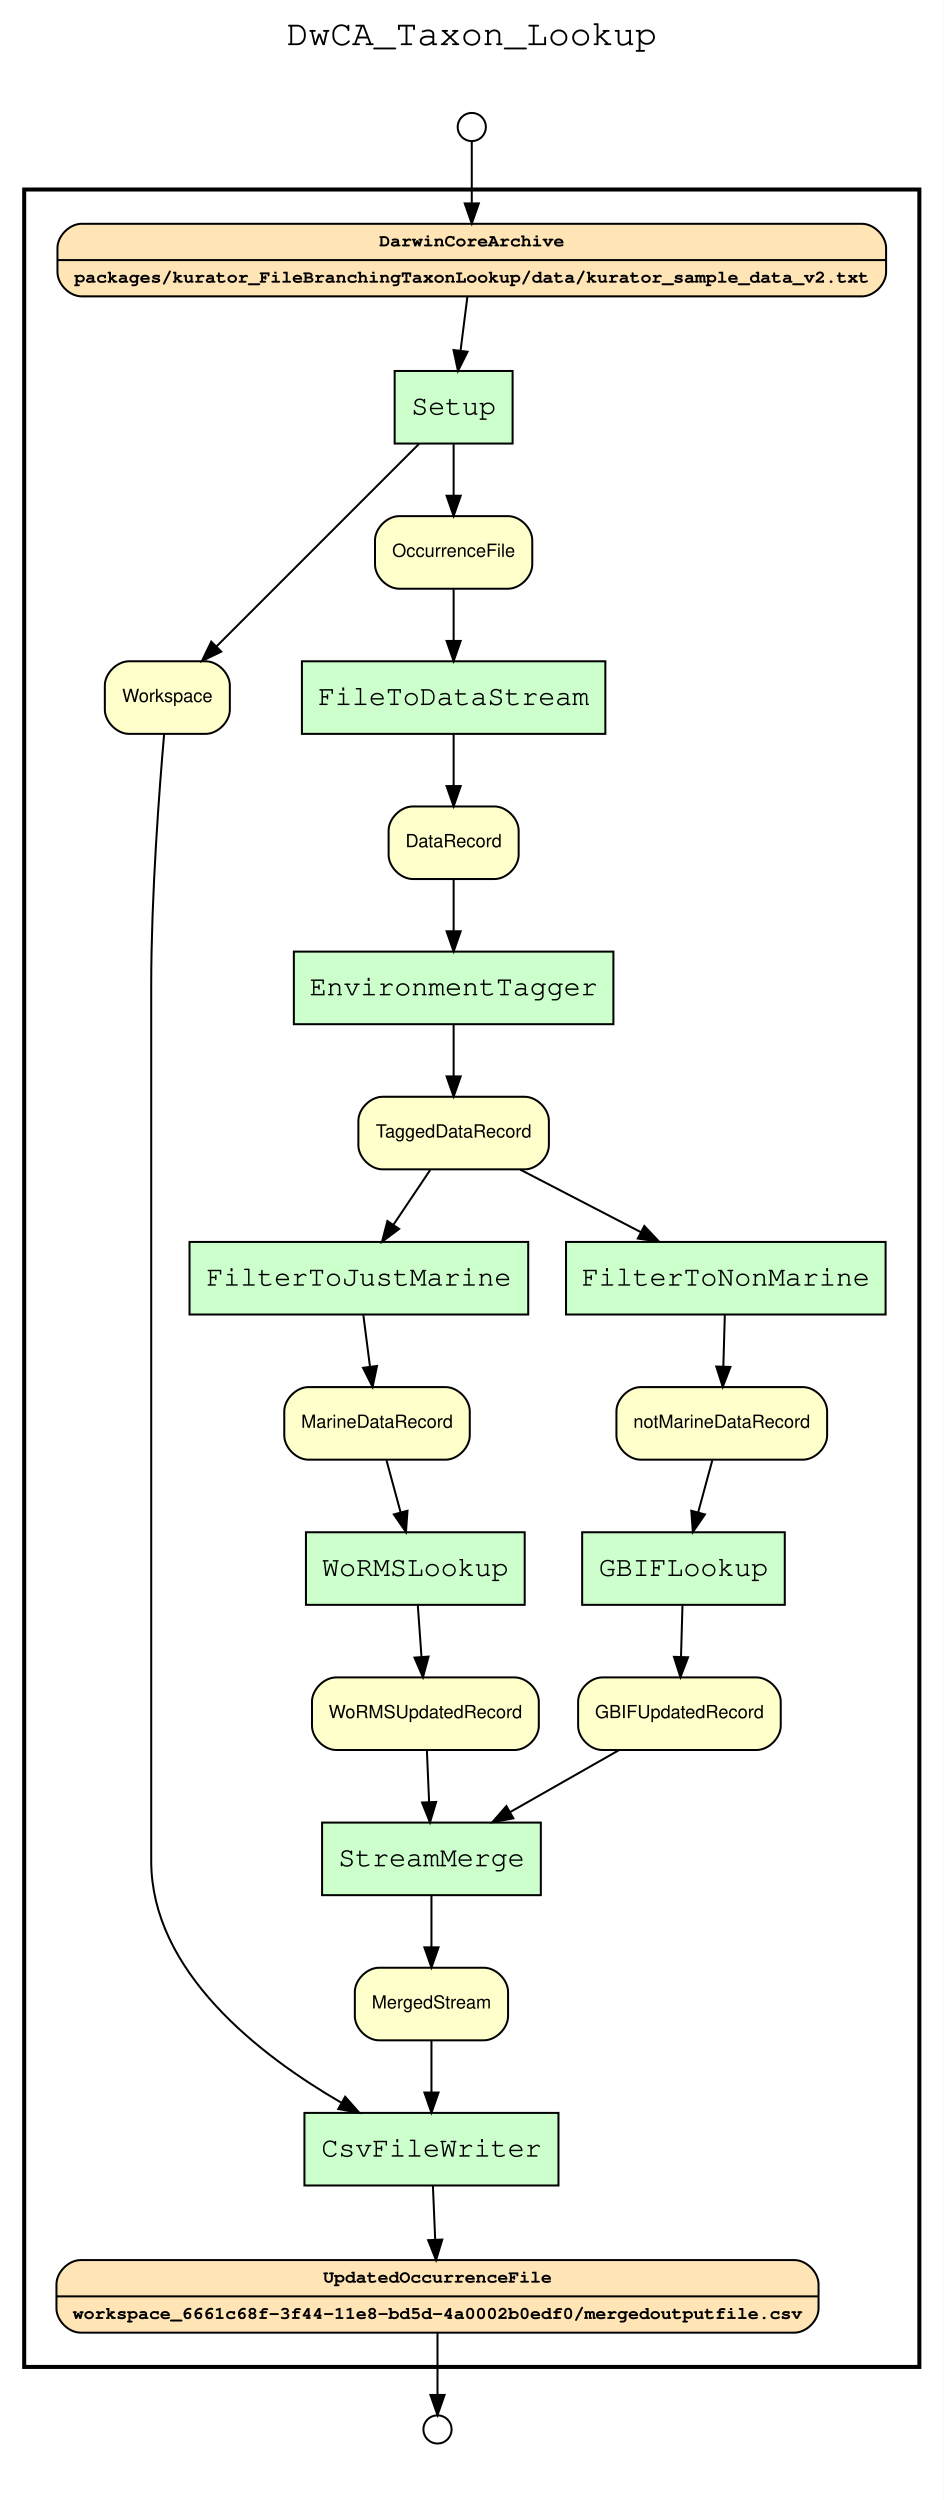
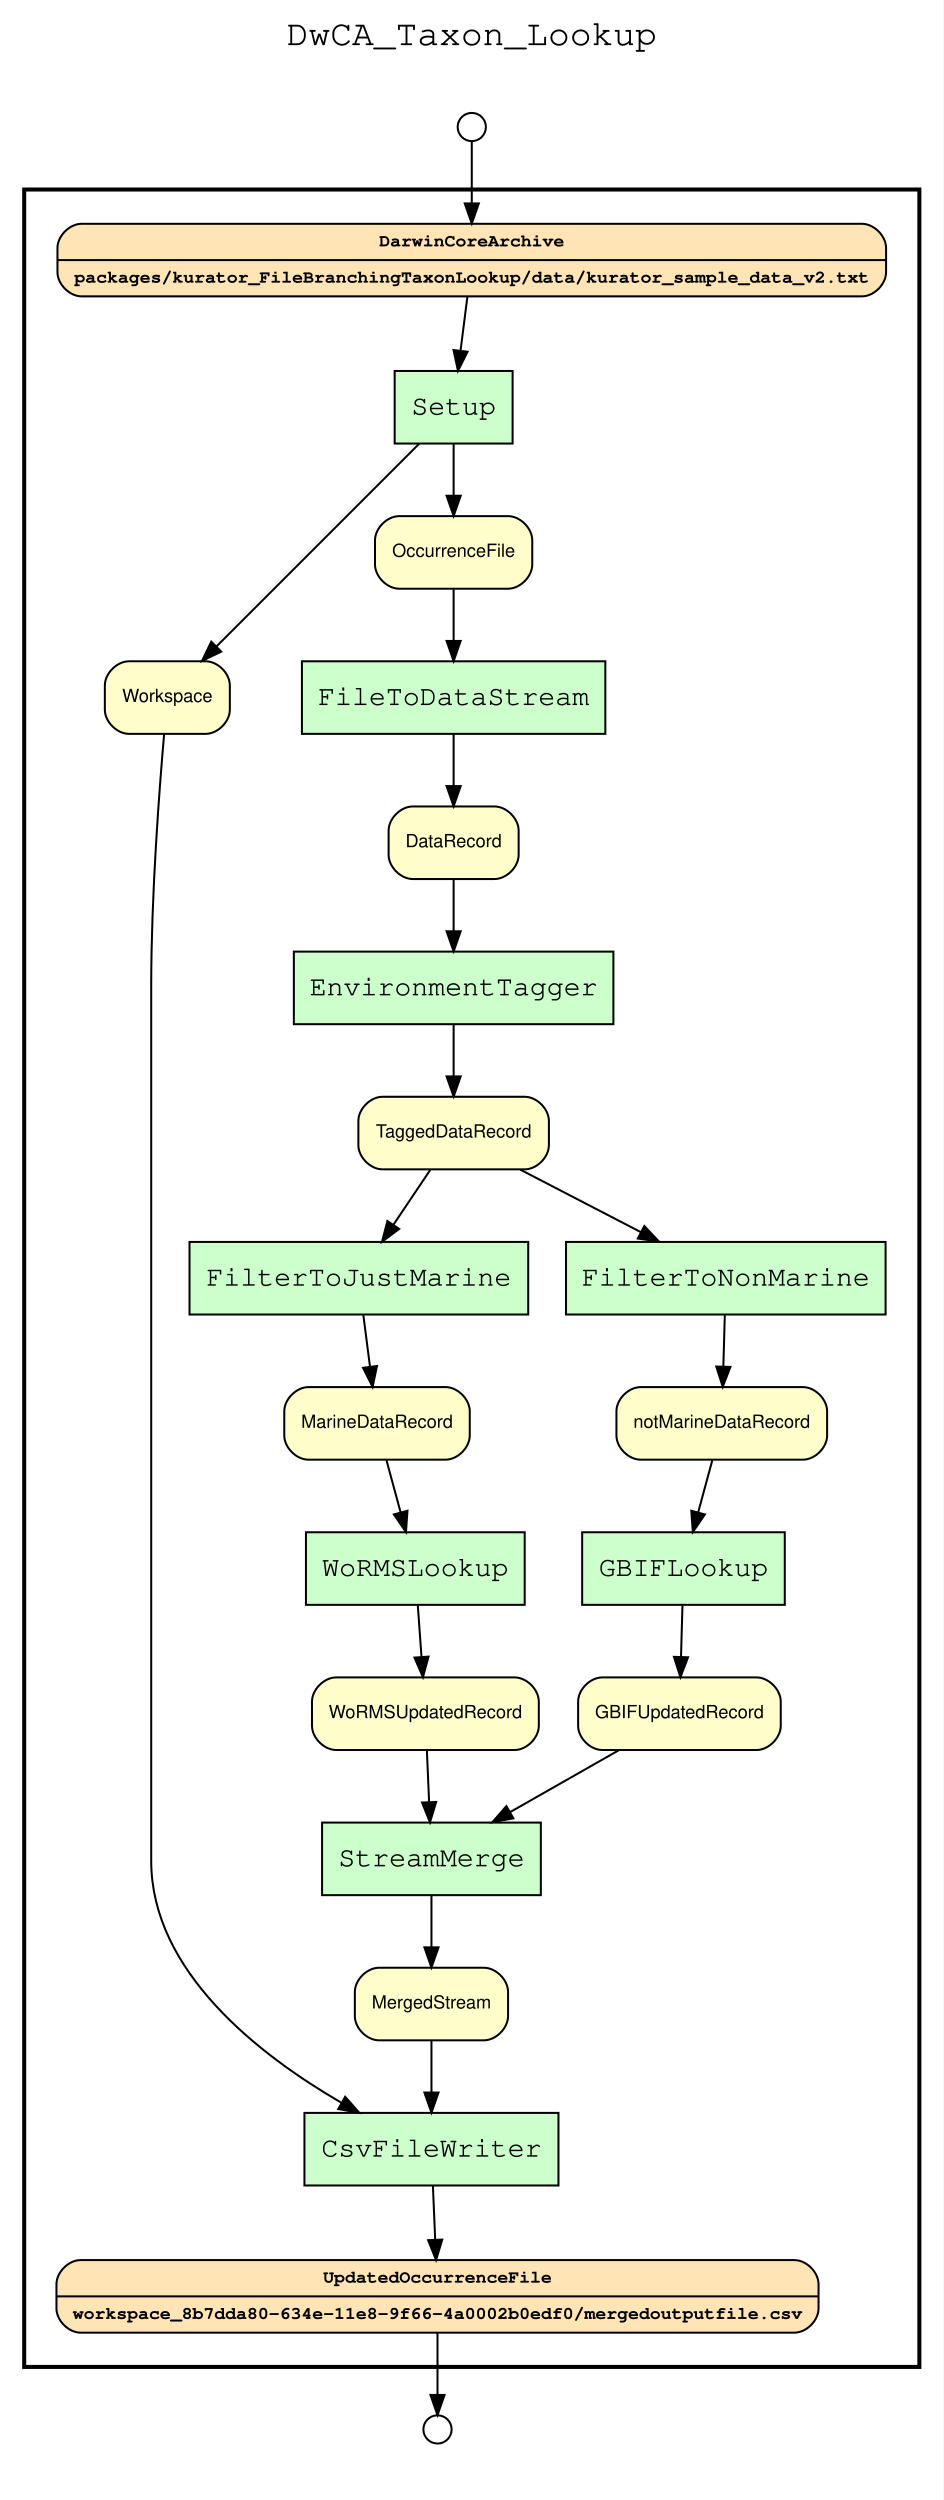
<svg xmlns="http://www.w3.org/2000/svg" width="468pt" height="1240pt" viewBox="0.00 0.00 468.00 1240.00">
  <g id="graph0" class="graph" transform="scale(1 1) rotate(0) translate(4 1236)">
    <polygon fill="white" stroke="none" points="-4,4 -4,-1236 464,-1236 464,4 -4,4" />
    <text text-anchor="middle" x="230" y="-1213.6" font-family="Courier,monospace" font-size="18.00">DwCA_Taxon_Lookup</text>
+     <g id="clust5" class="cluster">
+       <polygon fill="none" stroke="white" stroke-width="2" points="190,-8 190,-54 236,-54 236,-8 190,-8" />
+     </g>
+     <g id="clust6" class="cluster">
+       <polygon fill="none" stroke="white" stroke-width="2" points="198,-16 198,-46 228,-46 228,-16 198,-16" />
+     </g>
    <g id="clust1" class="cluster">
      <polygon fill="none" stroke="black" stroke-width="2" points="8,-62 8,-1142 452,-1142 452,-62 8,-62" />
    </g>
    <g id="clust2" class="cluster">
      <polygon fill="none" stroke="white" stroke-width="2" points="16,-70 16,-1134 444,-1134 444,-70 16,-70" />
-     </g>
-     <g id="clust5" class="cluster">
-       <polygon fill="none" stroke="white" stroke-width="2" points="190,-8 190,-54 236,-54 236,-8 190,-8" />
-     </g>
-     <g id="clust6" class="cluster">
-       <polygon fill="none" stroke="white" stroke-width="2" points="198,-16 198,-46 228,-46 228,-16 198,-16" />
    </g>
    <g id="clust3" class="cluster">
      <polygon fill="none" stroke="white" stroke-width="2" points="207,-1150 207,-1196 253,-1196 253,-1150 207,-1150" />
    </g>
    <g id="clust4" class="cluster">
      <polygon fill="none" stroke="white" stroke-width="2" points="215,-1158 215,-1188 245,-1188 245,-1158 215,-1158" />
    </g>
    <g id="node1" class="node">
      <polygon fill="#ccffcc" stroke="black" points="250.25,-1052 191.75,-1052 191.75,-1016 250.25,-1016 250.25,-1052" />
      <text text-anchor="middle" x="221" y="-1030.3" font-family="Courier,monospace" font-size="14.00">Setup</text>
    </g>
    <g id="node11" class="node">
      <path fill="#ffffcc" stroke="black" d="M98,-908C98,-908 60,-908 60,-908 54,-908 48,-902 48,-896 48,-896 48,-884 48,-884 48,-878 54,-872 60,-872 60,-872 98,-872 98,-872 104,-872 110,-878 110,-884 110,-884 110,-896 110,-896 110,-902 104,-908 98,-908" />
      <text text-anchor="middle" x="79" y="-887.8" font-family="Helvetica,sans-Serif" font-size="9.00">Workspace</text>
    </g>
    <g id="edge12" class="edge">
      <path fill="none" stroke="black" d="M203.871,-1015.87C178.817,-990.817 132.052,-944.052 103.406,-915.406" />
      <polygon fill="black" stroke="black" points="105.735,-912.785 96.189,-908.189 100.785,-917.735 105.735,-912.785" />
    </g>
    <g id="node12" class="node">
      <path fill="#ffffcc" stroke="black" d="M248,-980C248,-980 194,-980 194,-980 188,-980 182,-974 182,-968 182,-968 182,-956 182,-956 182,-950 188,-944 194,-944 194,-944 248,-944 248,-944 254,-944 260,-950 260,-956 260,-956 260,-968 260,-968 260,-974 254,-980 248,-980" />
      <text text-anchor="middle" x="221" y="-959.8" font-family="Helvetica,sans-Serif" font-size="9.00">OccurrenceFile</text>
    </g>
    <g id="edge13" class="edge">
      <path fill="none" stroke="black" d="M221,-1015.7C221,-1007.98 221,-998.712 221,-990.112" />
      <polygon fill="black" stroke="black" points="224.5,-990.104 221,-980.104 217.5,-990.104 224.5,-990.104" />
    </g>
    <g id="node2" class="node">
      <polygon fill="#ccffcc" stroke="black" points="296.25,-908 145.75,-908 145.75,-872 296.25,-872 296.25,-908" />
      <text text-anchor="middle" x="221" y="-886.3" font-family="Courier,monospace" font-size="14.00">FileToDataStream</text>
    </g>
    <g id="node13" class="node">
      <path fill="#ffffcc" stroke="black" d="M241.25,-836C241.25,-836 200.75,-836 200.75,-836 194.75,-836 188.75,-830 188.75,-824 188.75,-824 188.75,-812 188.75,-812 188.75,-806 194.75,-800 200.75,-800 200.75,-800 241.25,-800 241.25,-800 247.25,-800 253.25,-806 253.25,-812 253.25,-812 253.25,-824 253.25,-824 253.25,-830 247.25,-836 241.25,-836" />
      <text text-anchor="middle" x="221" y="-815.8" font-family="Helvetica,sans-Serif" font-size="9.00">DataRecord</text>
    </g>
    <g id="edge14" class="edge">
      <path fill="none" stroke="black" d="M221,-871.697C221,-863.983 221,-854.712 221,-846.112" />
      <polygon fill="black" stroke="black" points="224.5,-846.104 221,-836.104 217.5,-846.104 224.5,-846.104" />
    </g>
    <g id="node3" class="node">
      <polygon fill="#ccffcc" stroke="black" points="300.25,-764 141.75,-764 141.75,-728 300.25,-728 300.25,-764" />
      <text text-anchor="middle" x="221" y="-742.3" font-family="Courier,monospace" font-size="14.00">EnvironmentTagger</text>
    </g>
    <g id="node14" class="node">
      <path fill="#ffffcc" stroke="black" d="M256.25,-692C256.25,-692 185.75,-692 185.75,-692 179.75,-692 173.75,-686 173.75,-680 173.75,-680 173.75,-668 173.75,-668 173.75,-662 179.75,-656 185.75,-656 185.75,-656 256.25,-656 256.25,-656 262.25,-656 268.25,-662 268.25,-668 268.25,-668 268.25,-680 268.25,-680 268.25,-686 262.25,-692 256.25,-692" />
      <text text-anchor="middle" x="221" y="-671.8" font-family="Helvetica,sans-Serif" font-size="9.00">TaggedDataRecord</text>
    </g>
    <g id="edge15" class="edge">
      <path fill="none" stroke="black" d="M221,-727.697C221,-719.983 221,-710.712 221,-702.112" />
      <polygon fill="black" stroke="black" points="224.5,-702.104 221,-692.104 217.5,-702.104 224.5,-702.104" />
    </g>
    <g id="node4" class="node">
      <polygon fill="#ccffcc" stroke="black" points="258,-620 90,-620 90,-584 258,-584 258,-620" />
      <text text-anchor="middle" x="174" y="-598.3" font-family="Courier,monospace" font-size="14.00">FilterToJustMarine</text>
    </g>
    <g id="node15" class="node">
      <path fill="#ffffcc" stroke="black" d="M217,-548C217,-548 149,-548 149,-548 143,-548 137,-542 137,-536 137,-536 137,-524 137,-524 137,-518 143,-512 149,-512 149,-512 217,-512 217,-512 223,-512 229,-518 229,-524 229,-524 229,-536 229,-536 229,-542 223,-548 217,-548" />
      <text text-anchor="middle" x="183" y="-527.8" font-family="Helvetica,sans-Serif" font-size="9.00">MarineDataRecord</text>
    </g>
    <g id="edge16" class="edge">
      <path fill="none" stroke="black" d="M176.225,-583.697C177.217,-575.983 178.408,-566.712 179.514,-558.112" />
      <polygon fill="black" stroke="black" points="182.997,-558.469 180.801,-548.104 176.054,-557.576 182.997,-558.469" />
    </g>
    <g id="node5" class="node">
      <polygon fill="#ccffcc" stroke="black" points="435.25,-620 276.75,-620 276.75,-584 435.25,-584 435.25,-620" />
      <text text-anchor="middle" x="356" y="-598.3" font-family="Courier,monospace" font-size="14.00">FilterToNonMarine</text>
    </g>
    <g id="node16" class="node">
      <path fill="#ffffcc" stroke="black" d="M394.25,-548C394.25,-548 313.75,-548 313.75,-548 307.75,-548 301.75,-542 301.75,-536 301.75,-536 301.75,-524 301.75,-524 301.75,-518 307.75,-512 313.75,-512 313.75,-512 394.25,-512 394.25,-512 400.25,-512 406.25,-518 406.25,-524 406.25,-524 406.25,-536 406.25,-536 406.25,-542 400.25,-548 394.25,-548" />
      <text text-anchor="middle" x="354" y="-527.8" font-family="Helvetica,sans-Serif" font-size="9.00">notMarineDataRecord</text>
    </g>
    <g id="edge17" class="edge">
      <path fill="none" stroke="black" d="M355.506,-583.697C355.285,-575.983 355.02,-566.712 354.775,-558.112" />
      <polygon fill="black" stroke="black" points="358.273,-558 354.489,-548.104 351.276,-558.2 358.273,-558" />
    </g>
    <g id="node6" class="node">
      <polygon fill="#ccffcc" stroke="black" points="256.25,-476 147.75,-476 147.75,-440 256.25,-440 256.25,-476" />
      <text text-anchor="middle" x="202" y="-454.3" font-family="Courier,monospace" font-size="14.00">WoRMSLookup</text>
    </g>
    <g id="node17" class="node">
      <path fill="#ffffcc" stroke="black" d="M251.25,-404C251.25,-404 162.75,-404 162.75,-404 156.75,-404 150.75,-398 150.75,-392 150.75,-392 150.75,-380 150.75,-380 150.75,-374 156.75,-368 162.75,-368 162.75,-368 251.25,-368 251.25,-368 257.25,-368 263.25,-374 263.25,-380 263.25,-380 263.25,-392 263.25,-392 263.25,-398 257.25,-404 251.25,-404" />
      <text text-anchor="middle" x="207" y="-383.8" font-family="Helvetica,sans-Serif" font-size="9.00">WoRMSUpdatedRecord</text>
    </g>
    <g id="edge18" class="edge">
      <path fill="none" stroke="black" d="M203.236,-439.697C203.787,-431.983 204.449,-422.712 205.063,-414.112" />
      <polygon fill="black" stroke="black" points="208.557,-414.328 205.778,-404.104 201.575,-413.83 208.557,-414.328" />
    </g>
    <g id="node7" class="node">
      <polygon fill="#ccffcc" stroke="black" points="385.25,-476 284.75,-476 284.75,-440 385.25,-440 385.25,-476" />
      <text text-anchor="middle" x="335" y="-454.3" font-family="Courier,monospace" font-size="14.00">GBIFLookup</text>
    </g>
    <g id="node18" class="node">
      <path fill="#ffffcc" stroke="black" d="M371.25,-404C371.25,-404 294.75,-404 294.75,-404 288.75,-404 282.75,-398 282.75,-392 282.75,-392 282.75,-380 282.75,-380 282.75,-374 288.75,-368 294.75,-368 294.75,-368 371.25,-368 371.25,-368 377.25,-368 383.25,-374 383.25,-380 383.25,-380 383.25,-392 383.25,-392 383.25,-398 377.25,-404 371.25,-404" />
      <text text-anchor="middle" x="333" y="-383.8" font-family="Helvetica,sans-Serif" font-size="9.00">GBIFUpdatedRecord</text>
    </g>
    <g id="edge19" class="edge">
      <path fill="none" stroke="black" d="M334.506,-439.697C334.285,-431.983 334.02,-422.712 333.775,-414.112" />
      <polygon fill="black" stroke="black" points="337.273,-414 333.489,-404.104 330.276,-414.2 337.273,-414" />
    </g>
    <g id="node8" class="node">
      <polygon fill="#ccffcc" stroke="black" points="264.25,-332 155.75,-332 155.75,-296 264.25,-296 264.25,-332" />
      <text text-anchor="middle" x="210" y="-310.3" font-family="Courier,monospace" font-size="14.00">StreamMerge</text>
    </g>
    <g id="node19" class="node">
      <path fill="#ffffcc" stroke="black" d="M236,-260C236,-260 184,-260 184,-260 178,-260 172,-254 172,-248 172,-248 172,-236 172,-236 172,-230 178,-224 184,-224 184,-224 236,-224 236,-224 242,-224 248,-230 248,-236 248,-236 248,-248 248,-248 248,-254 242,-260 236,-260" />
      <text text-anchor="middle" x="210" y="-239.8" font-family="Helvetica,sans-Serif" font-size="9.00">MergedStream</text>
    </g>
    <g id="edge20" class="edge">
      <path fill="none" stroke="black" d="M210,-295.697C210,-287.983 210,-278.712 210,-270.112" />
      <polygon fill="black" stroke="black" points="213.5,-270.104 210,-260.104 206.5,-270.104 213.5,-270.104" />
    </g>
    <g id="node9" class="node">
      <polygon fill="#ccffcc" stroke="black" points="273,-188 147,-188 147,-152 273,-152 273,-188" />
      <text text-anchor="middle" x="210" y="-166.3" font-family="Courier,monospace" font-size="14.00">CsvFileWriter</text>
    </g>
    <g id="node20" class="node">
      <path fill="#ffe4b5" stroke="black" d="M36,-79C36,-79 390,-79 390,-79 396,-79 402,-85 402,-91 402,-91 402,-103 402,-103 402,-109 396,-115 390,-115 390,-115 36,-115 36,-115 30,-115 24,-109 24,-103 24,-103 24,-91 24,-91 24,-85 30,-79 36,-79" />
      <text text-anchor="middle" x="213" y="-103.8" font-family="Courier,monospace" font-weight="bold" font-size="9.00">UpdatedOccurrenceFile</text>
      <polyline fill="none" stroke="black" points="24,-97 402,-97 " />
-       <text text-anchor="middle" x="213" y="-85.8" font-family="Courier,monospace" font-weight="bold" font-size="9.00">workspace_6661c68f-3f44-11e8-bd5d-4a0002b0edf0/mergedoutputfile.csv</text>
+       <text text-anchor="middle" x="213" y="-85.8" font-family="Courier,monospace" font-weight="bold" font-size="9.00">workspace_8b7dda80-634e-11e8-9f66-4a0002b0edf0/mergedoutputfile.csv</text>
    </g>
    <g id="edge21" class="edge">
      <path fill="none" stroke="black" d="M210.726,-151.813C211.065,-143.789 211.477,-134.047 211.856,-125.069" />
      <polygon fill="black" stroke="black" points="215.355,-125.168 212.28,-115.029 208.361,-124.872 215.355,-125.168" />
    </g>
    <g id="node10" class="node">
      <path fill="#ffe4b5" stroke="black" d="M36.5,-1089C36.5,-1089 423.5,-1089 423.5,-1089 429.5,-1089 435.5,-1095 435.5,-1101 435.5,-1101 435.5,-1113 435.5,-1113 435.5,-1119 429.5,-1125 423.5,-1125 423.5,-1125 36.5,-1125 36.5,-1125 30.5,-1125 24.5,-1119 24.5,-1113 24.5,-1113 24.5,-1101 24.5,-1101 24.5,-1095 30.5,-1089 36.5,-1089" />
      <text text-anchor="middle" x="230" y="-1113.8" font-family="Courier,monospace" font-weight="bold" font-size="9.00">DarwinCoreArchive</text>
      <polyline fill="none" stroke="black" points="24.5,-1107 435.5,-1107 " />
      <text text-anchor="middle" x="230" y="-1095.8" font-family="Courier,monospace" font-weight="bold" font-size="9.00">packages/kurator_FileBranchingTaxonLookup/data/kurator_sample_data_v2.txt</text>
    </g>
-     <g id="edge10" class="edge">
+     <g id="edge6" class="edge">
      <path fill="none" stroke="black" d="M227.821,-1088.81C226.804,-1080.79 225.569,-1071.05 224.431,-1062.07" />
      <polygon fill="black" stroke="black" points="227.888,-1061.51 223.159,-1052.03 220.944,-1062.39 227.888,-1061.51" />
    </g>
-     <g id="edge1" class="edge">
+     <g id="edge8" class="edge">
      <path fill="none" stroke="black" d="M77.419,-871.968C75.088,-845.332 71,-792.186 71,-747 71,-747 71,-747 71,-313 71,-258.156 124.604,-216.667 165.236,-193.097" />
      <polygon fill="black" stroke="black" points="167.2,-196.008 174.204,-188.058 163.771,-189.905 167.2,-196.008" />
    </g>
-     <g id="edge3" class="edge">
+     <g id="edge11" class="edge">
      <path fill="none" stroke="black" d="M221,-943.697C221,-935.983 221,-926.712 221,-918.112" />
      <polygon fill="black" stroke="black" points="224.5,-918.104 221,-908.104 217.5,-918.104 224.5,-918.104" />
    </g>
-     <g id="edge5" class="edge">
+     <g id="edge2" class="edge">
      <path fill="none" stroke="black" d="M221,-799.697C221,-791.983 221,-782.712 221,-774.112" />
      <polygon fill="black" stroke="black" points="224.5,-774.104 221,-764.104 217.5,-774.104 224.5,-774.104" />
    </g>
-     <g id="edge9" class="edge">
+     <g id="edge5" class="edge">
      <path fill="none" stroke="black" d="M209.382,-655.697C203.861,-647.474 197.153,-637.483 191.068,-628.421" />
      <polygon fill="black" stroke="black" points="193.965,-626.456 185.484,-620.104 188.153,-630.358 193.965,-626.456" />
    </g>
-     <g id="edge8" class="edge">
+     <g id="edge4" class="edge">
      <path fill="none" stroke="black" d="M254.025,-655.876C272.085,-646.512 294.645,-634.814 313.951,-624.803" />
      <polygon fill="black" stroke="black" points="315.582,-627.9 322.848,-620.19 312.36,-621.686 315.582,-627.9" />
    </g>
-     <g id="edge11" class="edge">
+     <g id="edge7" class="edge">
      <path fill="none" stroke="black" d="M187.697,-511.697C189.813,-503.898 192.362,-494.509 194.718,-485.829" />
      <polygon fill="black" stroke="black" points="198.116,-486.672 197.357,-476.104 191.36,-484.838 198.116,-486.672" />
    </g>
-     <g id="edge2" class="edge">
+     <g id="edge9" class="edge">
      <path fill="none" stroke="black" d="M349.303,-511.697C347.187,-503.898 344.638,-494.509 342.282,-485.829" />
      <polygon fill="black" stroke="black" points="345.64,-484.838 339.643,-476.104 338.884,-486.672 345.64,-484.838" />
    </g>
-     <g id="edge4" class="edge">
+     <g id="edge10" class="edge">
      <path fill="none" stroke="black" d="M207.742,-367.697C208.072,-359.983 208.469,-350.712 208.838,-342.112" />
      <polygon fill="black" stroke="black" points="212.335,-342.245 209.267,-332.104 205.342,-341.945 212.335,-342.245" />
    </g>
-     <g id="edge6" class="edge">
+     <g id="edge1" class="edge">
      <path fill="none" stroke="black" d="M302.911,-367.876C286.68,-358.639 266.458,-347.131 249.029,-337.212" />
      <polygon fill="black" stroke="black" points="250.627,-334.094 240.205,-332.19 247.165,-340.178 250.627,-334.094" />
    </g>
-     <g id="edge7" class="edge">
+     <g id="edge3" class="edge">
      <path fill="none" stroke="black" d="M210,-223.697C210,-215.983 210,-206.712 210,-198.112" />
      <polygon fill="black" stroke="black" points="213.5,-198.104 210,-188.104 206.5,-198.104 213.5,-198.104" />
    </g>
    <g id="node22" class="node">
      <ellipse fill="none" stroke="black" cx="213" cy="-31" rx="7" ry="7" />
    </g>
    <g id="edge23" class="edge">
      <path fill="none" stroke="black" d="M213,-78.849C213,-69.373 213,-57.664 213,-48.322" />
      <polygon fill="black" stroke="black" points="216.5,-48.102 213,-38.102 209.5,-48.102 216.5,-48.102" />
    </g>
    <g id="node21" class="node">
      <ellipse fill="none" stroke="black" cx="230" cy="-1173" rx="7" ry="7" />
    </g>
    <g id="edge22" class="edge">
      <path fill="none" stroke="black" d="M230,-1165.63C230,-1158.54 230,-1146.6 230,-1135.42" />
      <polygon fill="black" stroke="black" points="233.5,-1135.12 230,-1125.12 226.5,-1135.12 233.5,-1135.12" />
    </g>
  </g>
</svg>
